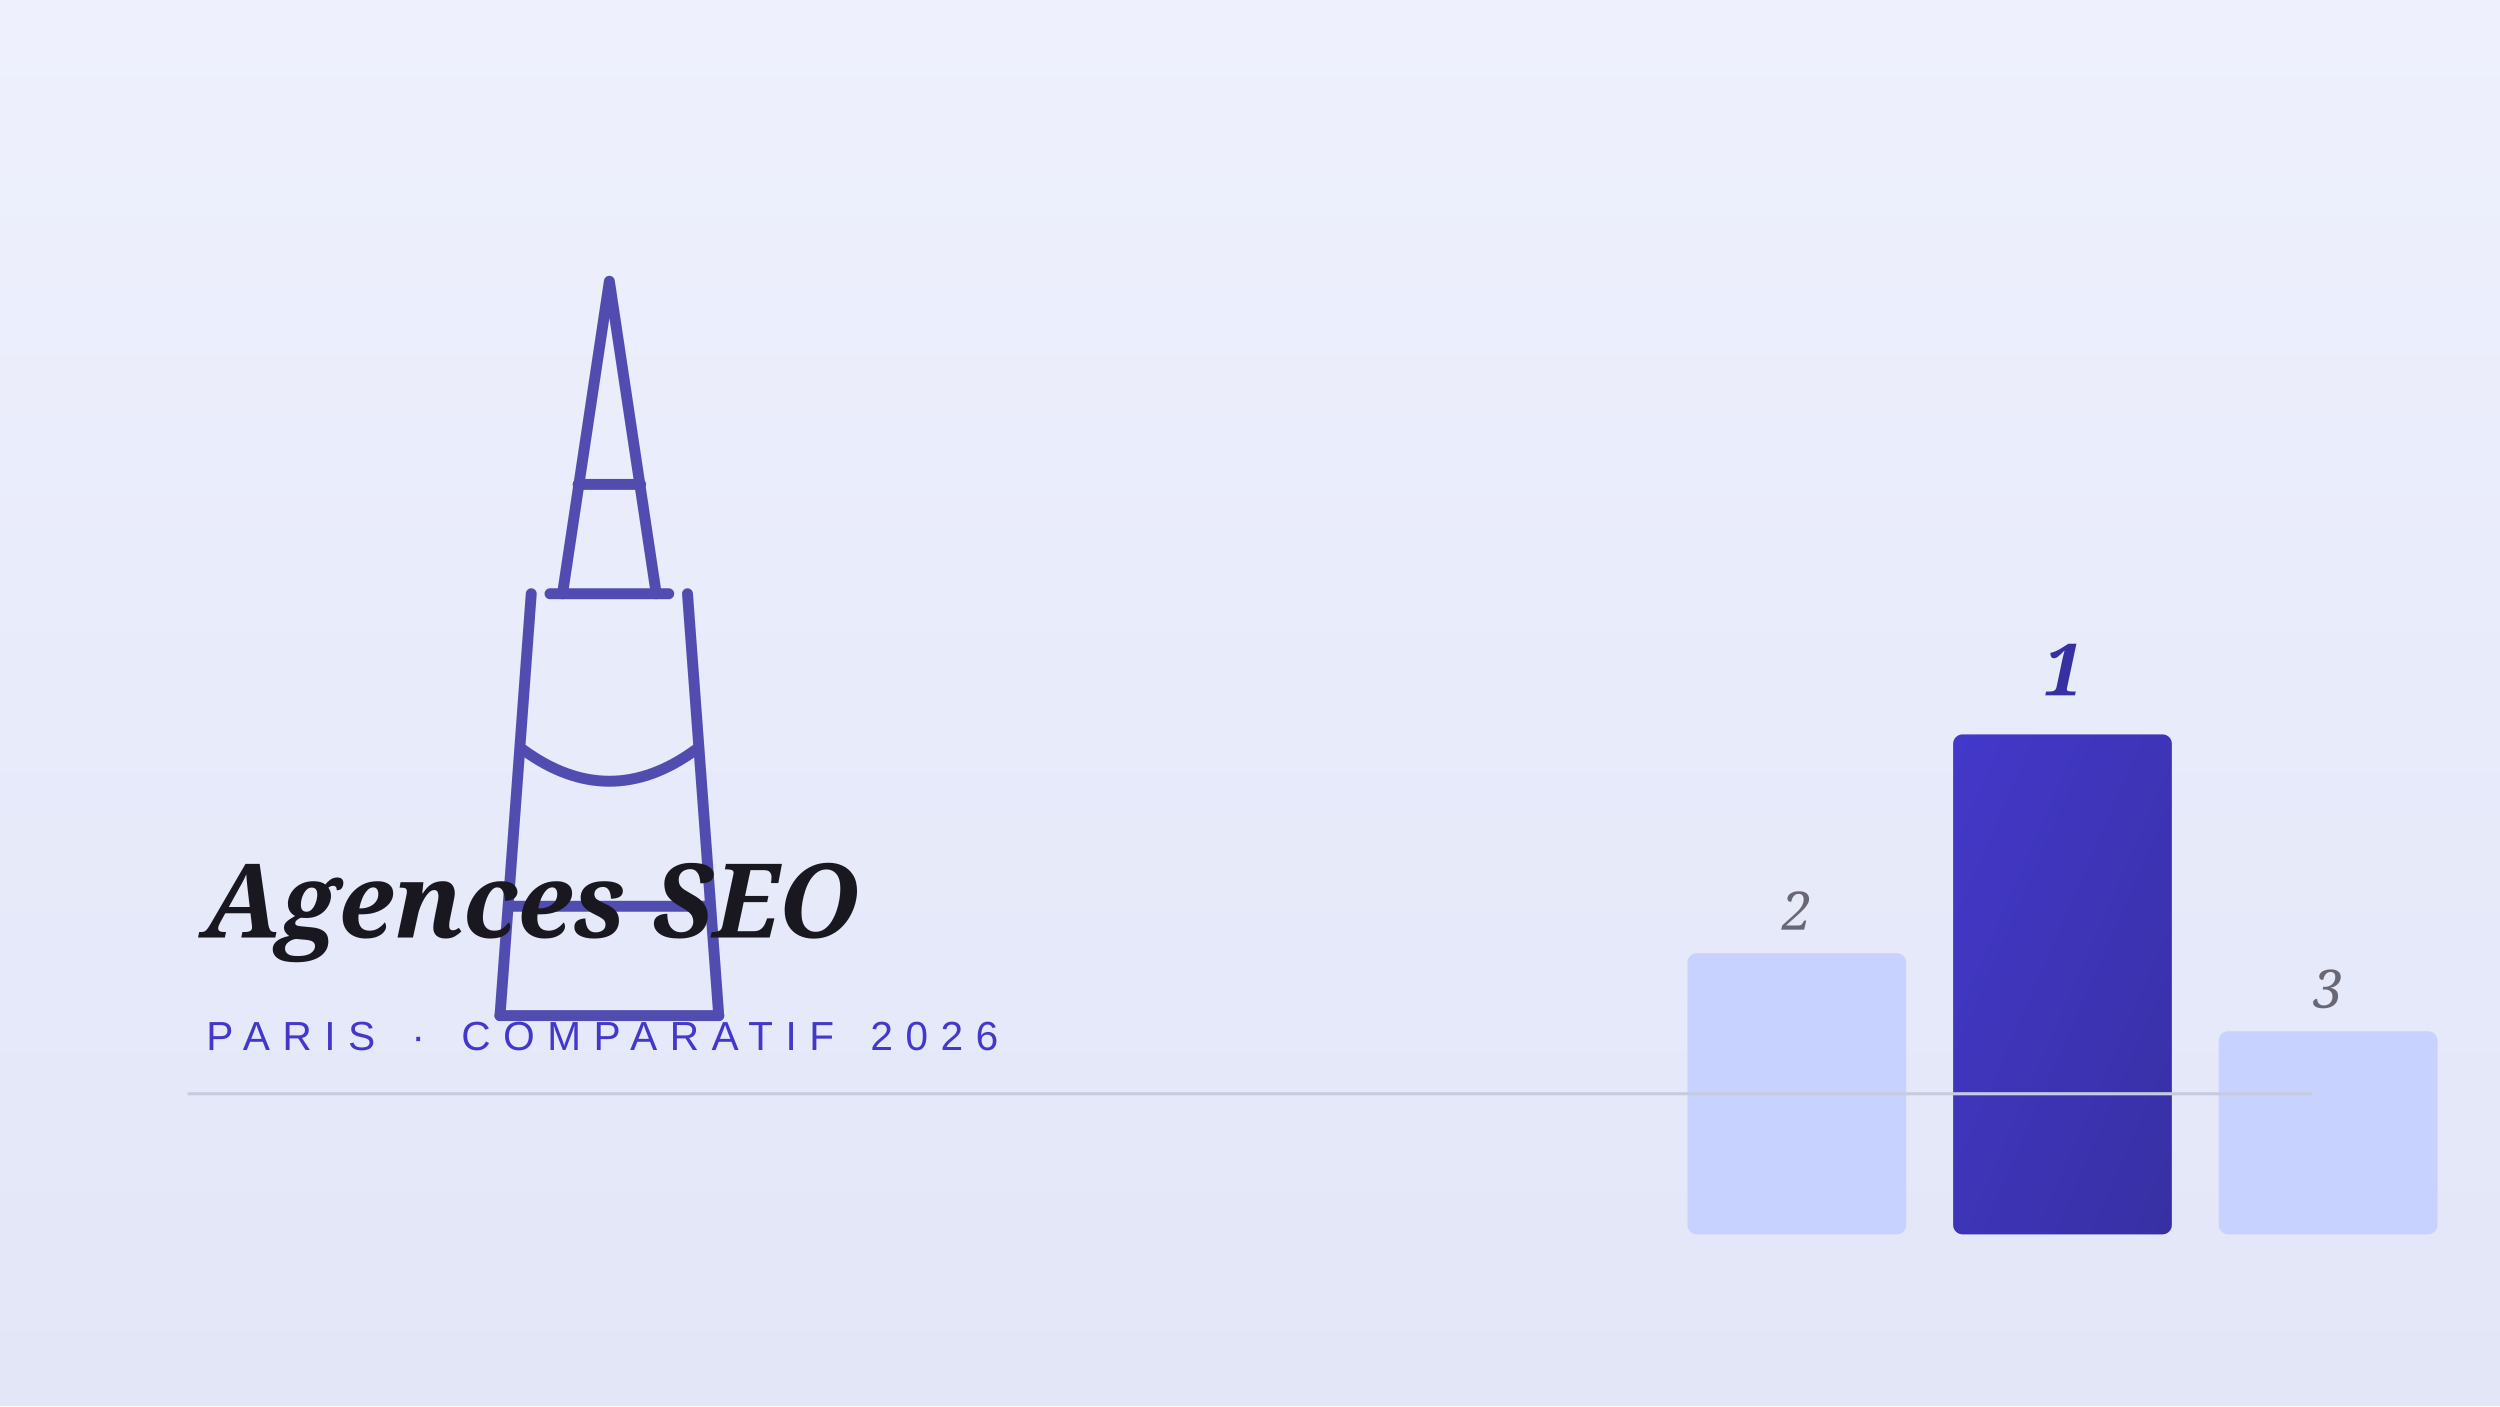
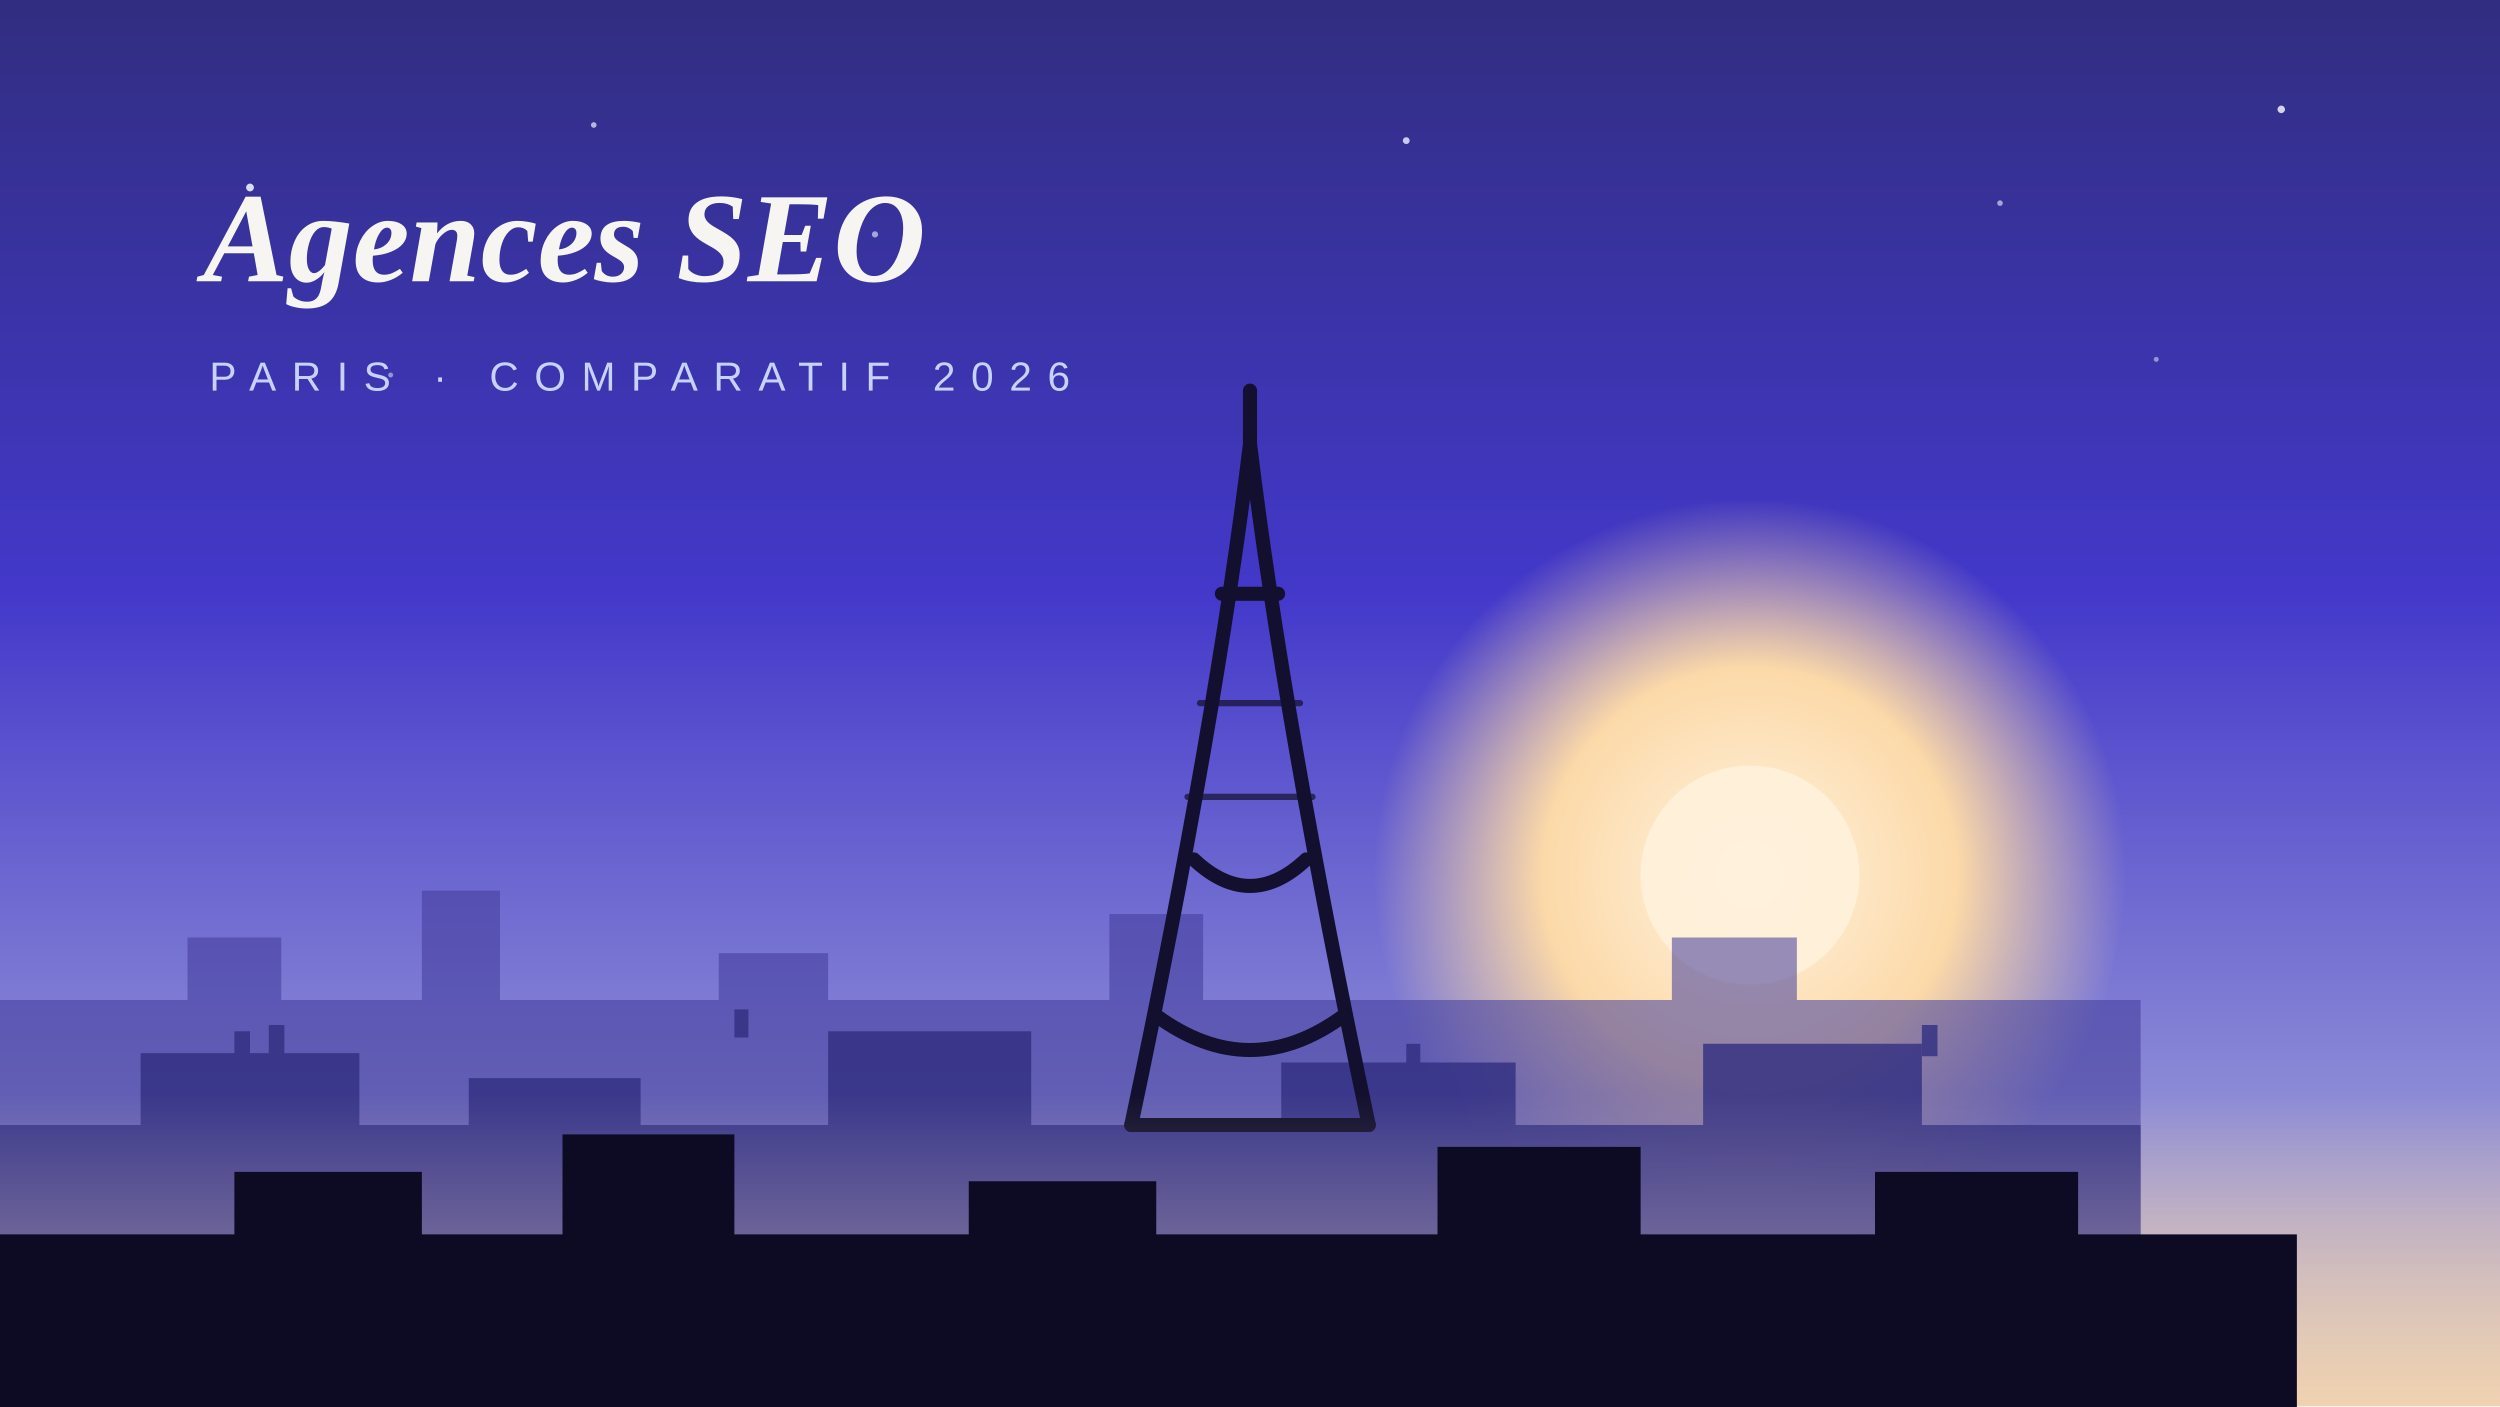
- <svg xmlns="http://www.w3.org/2000/svg" viewBox="0 0 1600 900" role="img" aria-label="Comparatif des agences SEO à Paris">
+ <svg xmlns="http://www.w3.org/2000/svg" viewBox="0 0 1600 900" role="img" aria-label="Comparatif des agences SEO à Paris en 2026">
  <defs>
    <linearGradient id="sky" x1="0" y1="0" x2="0" y2="1">
-       <stop offset="0%" stop-color="#eef0fd" />
-       <stop offset="100%" stop-color="#e2e6f7" />
+       <stop offset="0%" stop-color="#312e81" />
+       <stop offset="42%" stop-color="#4338ca" />
+       <stop offset="78%" stop-color="#8b8ad6" />
+       <stop offset="100%" stop-color="#e8c9a8" />
    </linearGradient>
-     <linearGradient id="ink" x1="0" y1="0" x2="1" y2="1">
-       <stop offset="0%" stop-color="#4338ca" />
-       <stop offset="100%" stop-color="#3730a3" />
+     <linearGradient id="haze" x1="0" y1="0" x2="0" y2="1">
+       <stop offset="0%" stop-color="#f6e4cf" stop-opacity="0" />
+       <stop offset="100%" stop-color="#f4d9b8" stop-opacity="0.55" />
    </linearGradient>
+     <radialGradient id="sun" cx="50%" cy="50%" r="50%">
+       <stop offset="0%" stop-color="#fff4e2" />
+       <stop offset="55%" stop-color="#fcd9a8" />
+       <stop offset="100%" stop-color="#fcd9a8" stop-opacity="0" />
+     </radialGradient>
  </defs>
  <rect width="1600" height="900" fill="url(#sky)" />
-   <g transform="translate(1080,250)">
-     <rect x="0" y="360" width="140" height="180" rx="6" fill="#c7d2fe" />
-     <rect x="170" y="220" width="140" height="320" rx="6" fill="url(#ink)" />
-     <rect x="340" y="410" width="140" height="130" rx="6" fill="#c7d2fe" />
-     <text x="240" y="195" font-family="Georgia, serif" font-size="46" font-style="italic" fill="#3730a3" text-anchor="middle" font-weight="600">1</text>
-     <text x="70" y="345" font-family="Georgia, serif" font-size="34" font-style="italic" fill="#6a6774" text-anchor="middle">2</text>
-     <text x="410" y="395" font-family="Georgia, serif" font-size="34" font-style="italic" fill="#6a6774" text-anchor="middle">3</text>
+   <circle cx="1120" cy="560" r="240" fill="url(#sun)" />
+   <circle cx="1120" cy="560" r="70" fill="#fff1dc" opacity="0.9" />
+   <g fill="#eef0fd">
+     <circle cx="160" cy="120" r="2.5" opacity="0.9" />
+     <circle cx="380" cy="80" r="1.8" opacity="0.7" />
+     <circle cx="560" cy="150" r="2" opacity="0.6" />
+     <circle cx="900" cy="90" r="2.2" opacity="0.8" />
+     <circle cx="1280" cy="130" r="1.8" opacity="0.6" />
+     <circle cx="1460" cy="70" r="2.4" opacity="0.85" />
+     <circle cx="1380" cy="230" r="1.6" opacity="0.5" />
+     <circle cx="250" cy="240" r="1.6" opacity="0.5" />
  </g>
-   <g transform="translate(300,180)" stroke="#3730a3" stroke-width="7" fill="none" stroke-linecap="round" opacity="0.85">
-     <path d="M90 0 L60 200 M90 0 L120 200" />
-     <path d="M70 130 L110 130" />
-     <path d="M52 200 L128 200" />
-     <path d="M40 200 L20 470 M140 200 L160 470" />
-     <path d="M35 300 Q90 340 145 300" />
-     <path d="M26 400 L154 400" />
-     <path d="M20 470 L160 470" />
+   <g fill="#3f3a99" opacity="0.55">
+     <path d="M0 640 h120 v-40 h60 v40 h90 v-70 h50 v70 h140 v-30 h70 v30 h180 v-55 h60 v55 h300 v-40 h80 v40 h220 v900 H0 Z" />
  </g>
-   <line x1="120" y1="700" x2="1480" y2="700" stroke="#c7cbe0" stroke-width="2" />
-   <text x="130" y="600" font-family="Georgia, serif" font-size="66" font-style="italic" font-weight="600" fill="#191821">Agences SEO</text>
-   <text x="132" y="672" font-family="Arial, sans-serif" font-size="26" letter-spacing="8" fill="#4338ca">PARIS · COMPARATIF 2026</text>
+   <g fill="#312e81" opacity="0.8">
+     <path d="M0 720 h90 v-46 h140 v46 h70 v-30 h110 v30 h120 v-60 h130 v60 h160 v-40 h150 v40 h120 v-52 h140 v52 h140 v900 H0 Z" />
+     <rect x="150" y="660" width="10" height="16" />
+     <rect x="172" y="656" width="10" height="20" />
+     <rect x="470" y="646" width="9" height="18" />
+     <rect x="900" y="668" width="9" height="18" />
+     <rect x="1230" y="656" width="10" height="20" />
+   </g>
+   <g transform="translate(690,250)" stroke="#12102e" stroke-width="9" fill="none" stroke-linecap="round" stroke-linejoin="round">
+     <path d="M110 0 v34" />
+     <path d="M110 34 C 96 150 70 300 34 470 M110 34 C 124 150 150 300 186 470" />
+     <path d="M92 130 h36" />
+     <path d="M74 300 q36 34 72 0" />
+     <path d="M50 400 q60 44 120 0" />
+     <path d="M34 470 h152" />
+     <path d="M78 200 L142 200 M70 260 L150 260" stroke-width="4" opacity="0.7" />
+   </g>
+   <rect x="0" y="700" width="1600" height="200" fill="url(#haze)" />
+   <g fill="#0d0b24">
+     <path d="M0 790 h150 v-40 h120 v40 h90 v-64 h110 v64 h150 v-34 h120 v34 h180 v-56 h130 v56 h150 v-40 h130 v40 h140 v170 H0 Z" />
+   </g>
+   <text x="130" y="180" font-family="Georgia, 'Times New Roman', serif" font-size="82" font-style="italic" font-weight="600" fill="#f6f5f1">Agences SEO</text>
+   <text x="134" y="250" font-family="Arial, Helvetica, sans-serif" font-size="26" letter-spacing="10" fill="#c7d2fe">PARIS · COMPARATIF 2026</text>
</svg>
